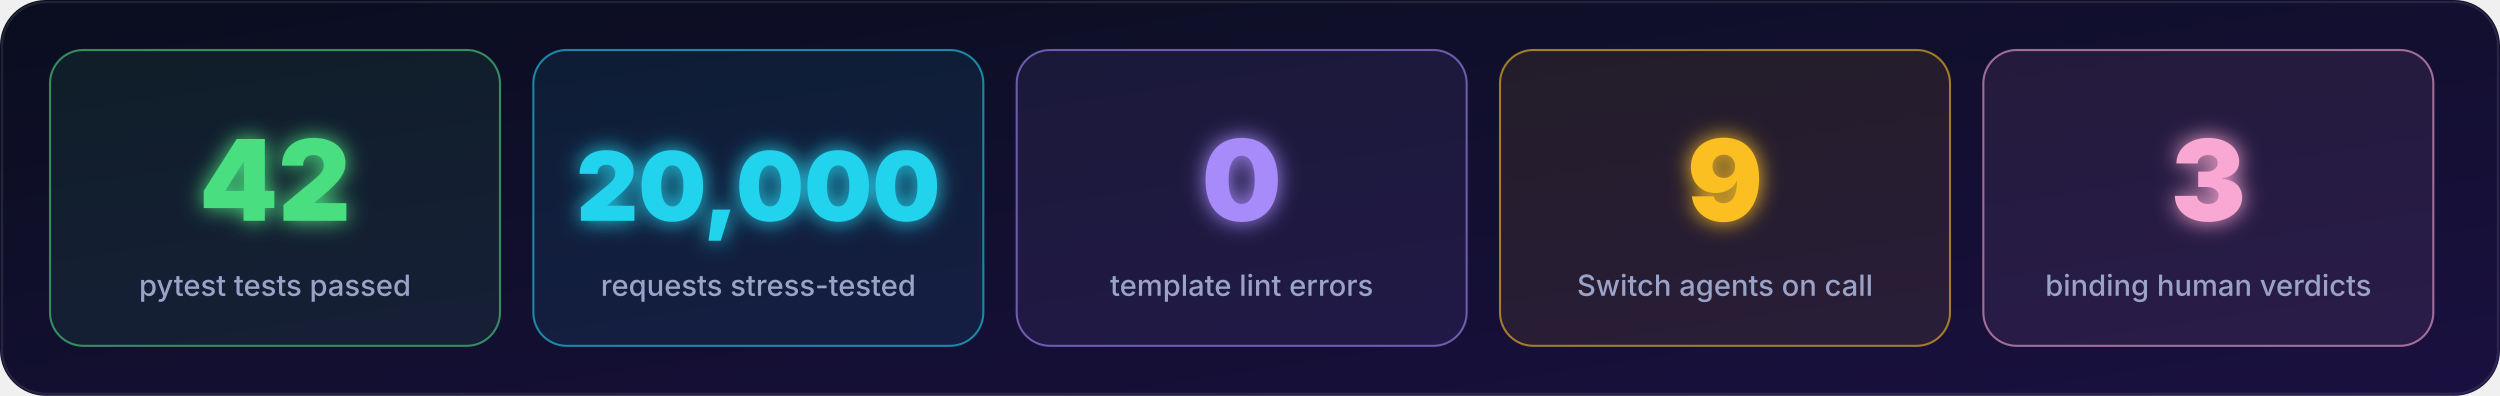
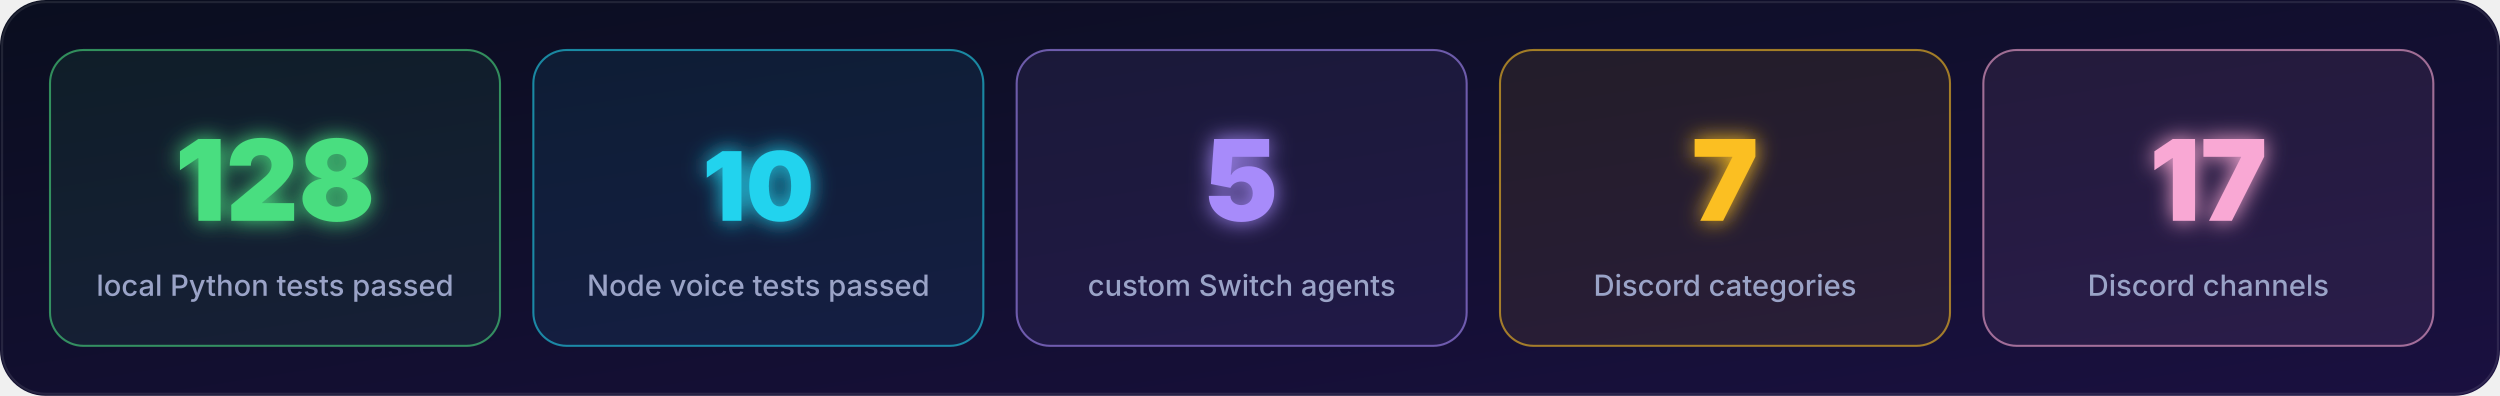
<svg xmlns="http://www.w3.org/2000/svg" width="1200" height="190" viewBox="0 0 1200 190" font-family="Inter,'Segoe UI',-apple-system,'Helvetica Neue',Arial,sans-serif">
  <defs>
    <linearGradient id="bg" x1="0" y1="0" x2="1" y2="1">
      <stop offset="0" stop-color="#0a0e1f" />
      <stop offset="1" stop-color="#1a1040" />
    </linearGradient>
    <linearGradient id="brand" gradientUnits="userSpaceOnUse" x1="0" y1="0" x2="1200" y2="0">
      <stop offset="0" stop-color="#a78bfa" />
      <stop offset=".5" stop-color="#22d3ee" />
      <stop offset="1" stop-color="#4ade80" />
    </linearGradient>
    <linearGradient id="hot" gradientUnits="userSpaceOnUse" x1="0" y1="0" x2="1200" y2="0">
      <stop offset="0" stop-color="#fb7185" />
      <stop offset="1" stop-color="#fbbf24" />
    </linearGradient>
    <filter id="glow" x="-50%" y="-50%" width="200%" height="200%">
      <feGaussianBlur stdDeviation="5" result="b" />
      <feMerge>
        <feMergeNode in="b" />
        <feMergeNode in="SourceGraphic" />
      </feMerge>
    </filter>
    <filter id="soft" x="-50%" y="-50%" width="200%" height="200%">
      <feGaussianBlur stdDeviation="14" />
    </filter>
  </defs>
  <rect width="1200" height="190" rx="22" fill="url(#bg)" />
  <rect x="1" y="1" width="1198" height="188" rx="21" fill="none" stroke="#fff" stroke-opacity=".09" />
  <rect x="24" y="24" width="216" height="142" rx="16" fill="#4ade80" fill-opacity=".08" stroke="#4ade80" stroke-opacity=".6">
    <animate attributeName="stroke-opacity" values=".35;.9;.35" dur="3.6s" begin="0.0s" repeatCount="indefinite" />
  </rect>
-   <text x="132" y="106" font-size="54" fill="#4ade80" font-weight="900" text-anchor="middle" filter="url(#glow)">42</text>
-   <text x="132" y="142" font-size="14" fill="#9aa3c7" font-weight="500" text-anchor="middle">pytest tests passed</text>
+   <text x="132" y="106" font-size="54" fill="#4ade80" font-weight="900" text-anchor="middle" filter="url(#glow)">128</text>
+   <text x="132" y="142" font-size="14" fill="#9aa3c7" font-weight="500" text-anchor="middle">local Python tests passed</text>
  <rect x="256" y="24" width="216" height="142" rx="16" fill="#22d3ee" fill-opacity=".08" stroke="#22d3ee" stroke-opacity=".6">
    <animate attributeName="stroke-opacity" values=".35;.9;.35" dur="3.6s" begin="0.5s" repeatCount="indefinite" />
  </rect>
-   <text x="364" y="106" font-size="46" fill="#22d3ee" font-weight="900" text-anchor="middle" filter="url(#glow)">20,000</text>
-   <text x="364" y="142" font-size="14" fill="#9aa3c7" font-weight="500" text-anchor="middle">requests stress-tested</text>
+   <text x="364" y="106" font-size="46" fill="#22d3ee" font-weight="900" text-anchor="middle" filter="url(#glow)">10</text>
+   <text x="364" y="142" font-size="14" fill="#9aa3c7" font-weight="500" text-anchor="middle">Node voice tests passed</text>
  <rect x="488" y="24" width="216" height="142" rx="16" fill="#a78bfa" fill-opacity=".08" stroke="#a78bfa" stroke-opacity=".6">
    <animate attributeName="stroke-opacity" values=".35;.9;.35" dur="3.6s" begin="1.0s" repeatCount="indefinite" />
  </rect>
-   <text x="596" y="106" font-size="54" fill="#a78bfa" font-weight="900" text-anchor="middle" filter="url(#glow)">0</text>
-   <text x="596" y="142" font-size="14" fill="#9aa3c7" font-weight="500" text-anchor="middle">template lint errors</text>
+   <text x="596" y="106" font-size="54" fill="#a78bfa" font-weight="900" text-anchor="middle" filter="url(#glow)">5</text>
+   <text x="596" y="142" font-size="14" fill="#9aa3c7" font-weight="500" text-anchor="middle">custom Switch agents</text>
  <rect x="720" y="24" width="216" height="142" rx="16" fill="#fbbf24" fill-opacity=".08" stroke="#fbbf24" stroke-opacity=".6">
    <animate attributeName="stroke-opacity" values=".35;.9;.35" dur="3.6s" begin="1.5s" repeatCount="indefinite" />
  </rect>
-   <text x="828" y="106" font-size="54" fill="#fbbf24" font-weight="900" text-anchor="middle" filter="url(#glow)">9</text>
-   <text x="828" y="142" font-size="14" fill="#9aa3c7" font-weight="500" text-anchor="middle">Switch agents on call</text>
+   <text x="828" y="106" font-size="54" fill="#fbbf24" font-weight="900" text-anchor="middle" filter="url(#glow)">7</text>
+   <text x="828" y="142" font-size="14" fill="#9aa3c7" font-weight="500" text-anchor="middle">Discord categories</text>
  <rect x="952" y="24" width="216" height="142" rx="16" fill="#f9a8d4" fill-opacity=".08" stroke="#f9a8d4" stroke-opacity=".6">
    <animate attributeName="stroke-opacity" values=".35;.9;.35" dur="3.6s" begin="2.0s" repeatCount="indefinite" />
  </rect>
-   <text x="1060" y="106" font-size="54" fill="#f9a8d4" font-weight="900" text-anchor="middle" filter="url(#glow)">3</text>
-   <text x="1060" y="142" font-size="14" fill="#9aa3c7" font-weight="500" text-anchor="middle">binding human verdicts</text>
+   <text x="1060" y="106" font-size="54" fill="#f9a8d4" font-weight="900" text-anchor="middle" filter="url(#glow)">17</text>
+   <text x="1060" y="142" font-size="14" fill="#9aa3c7" font-weight="500" text-anchor="middle">Discord channels</text>
</svg>
